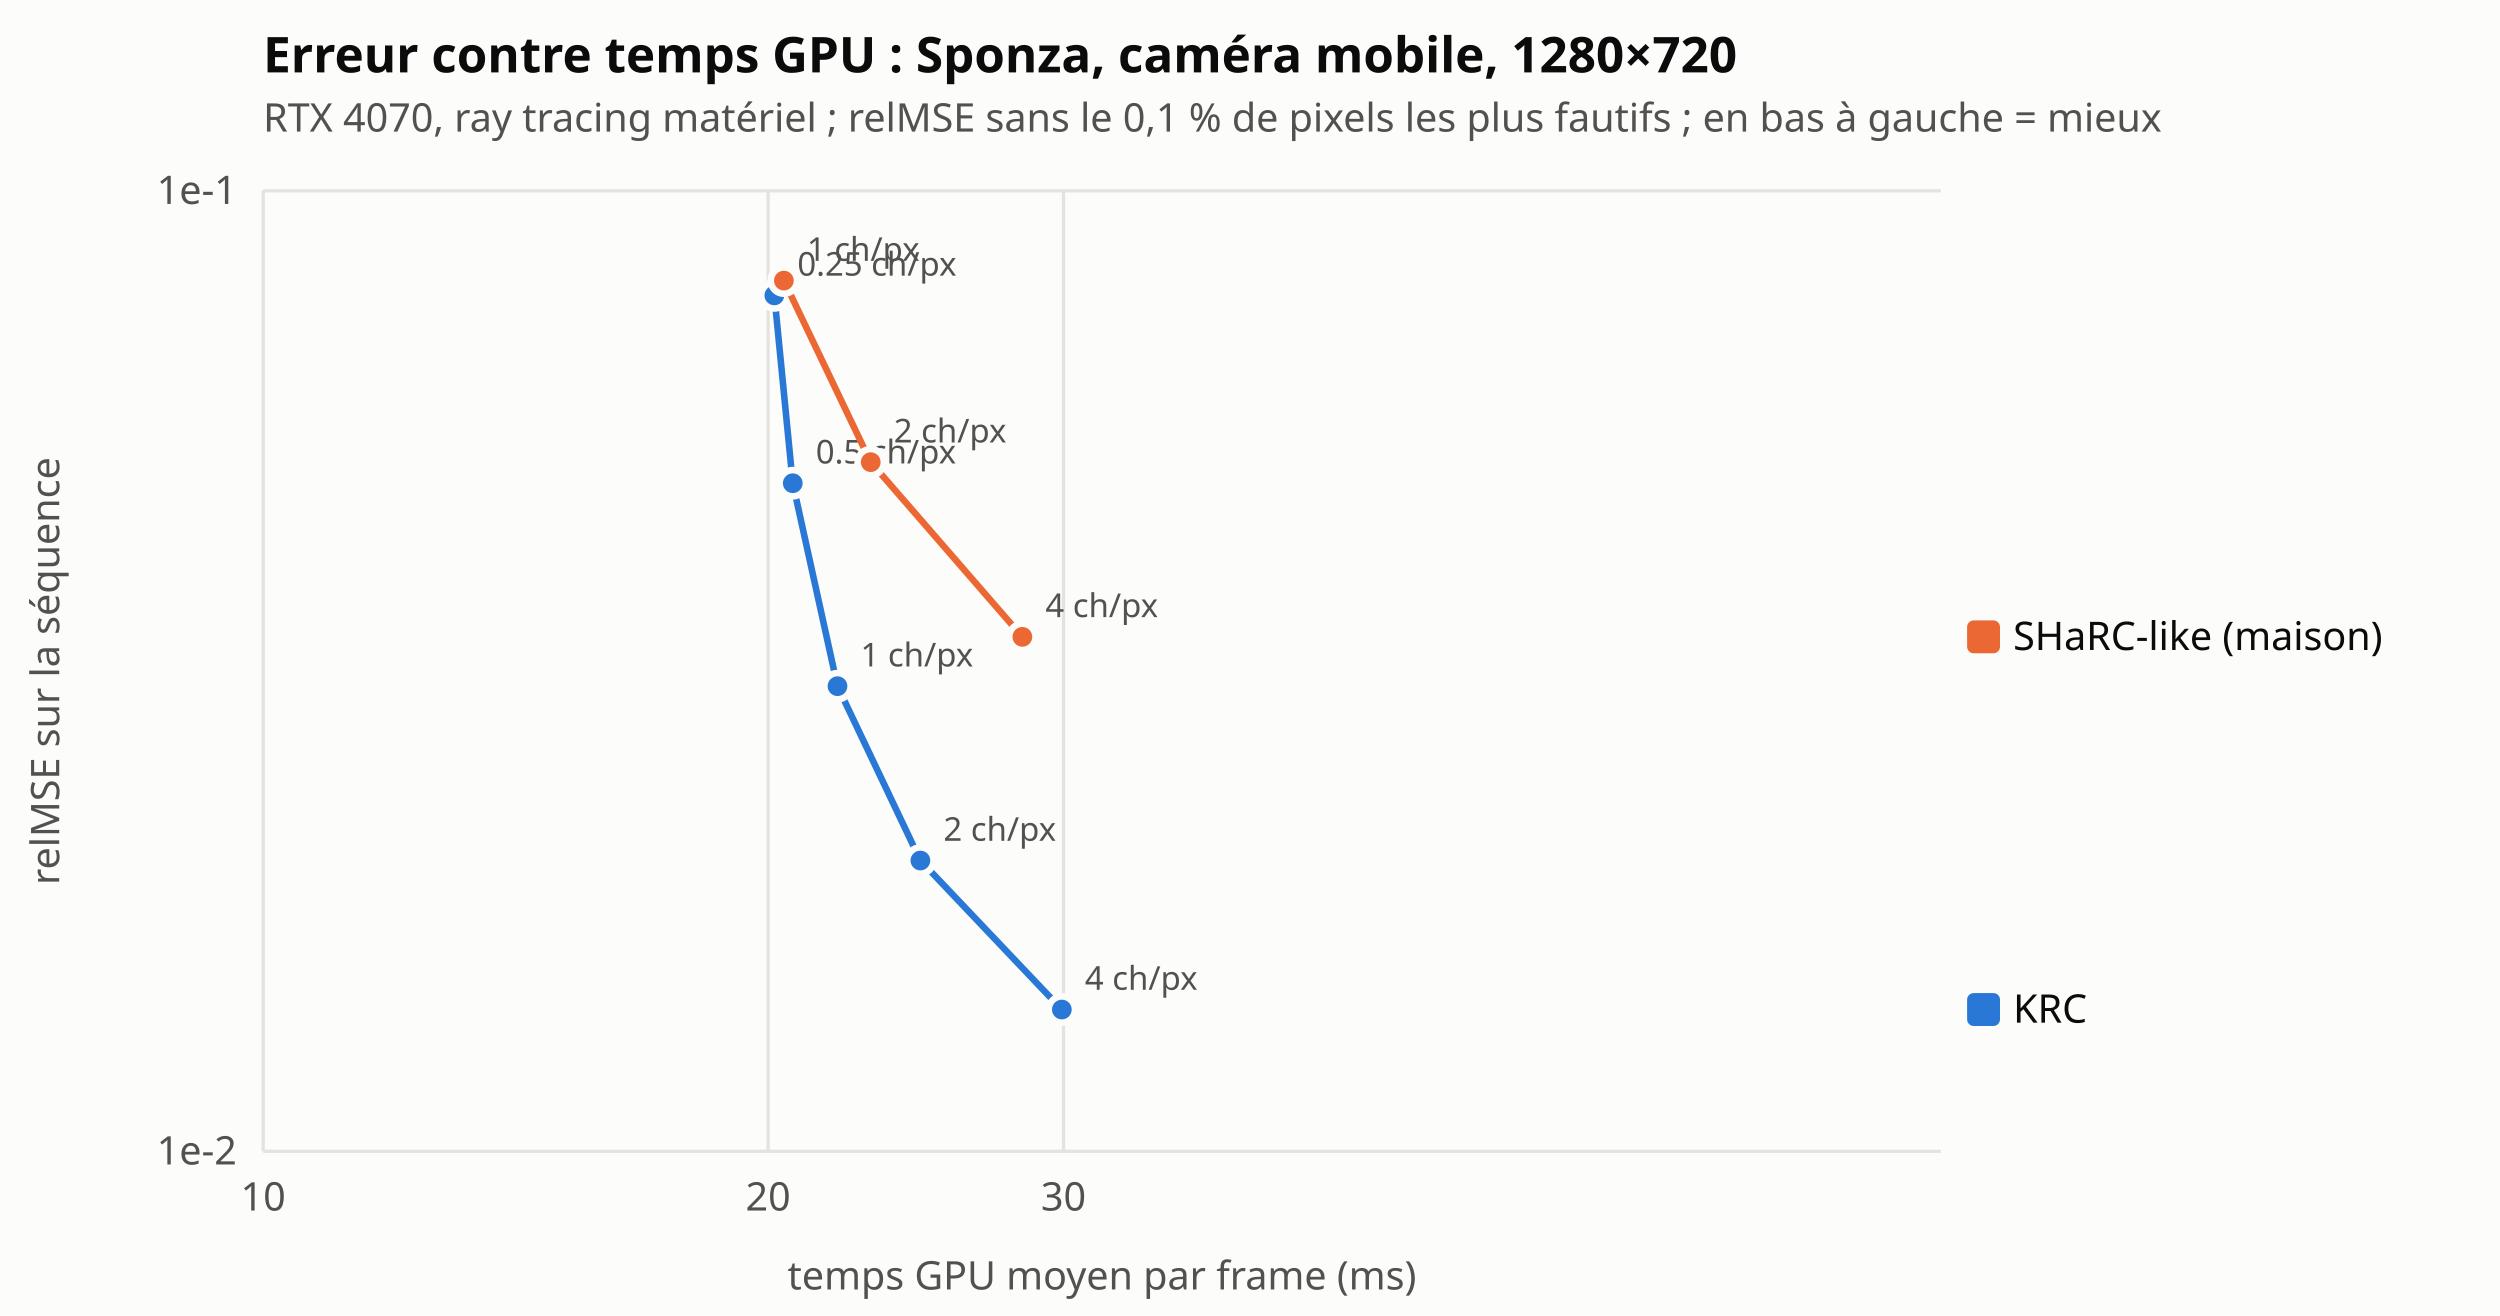
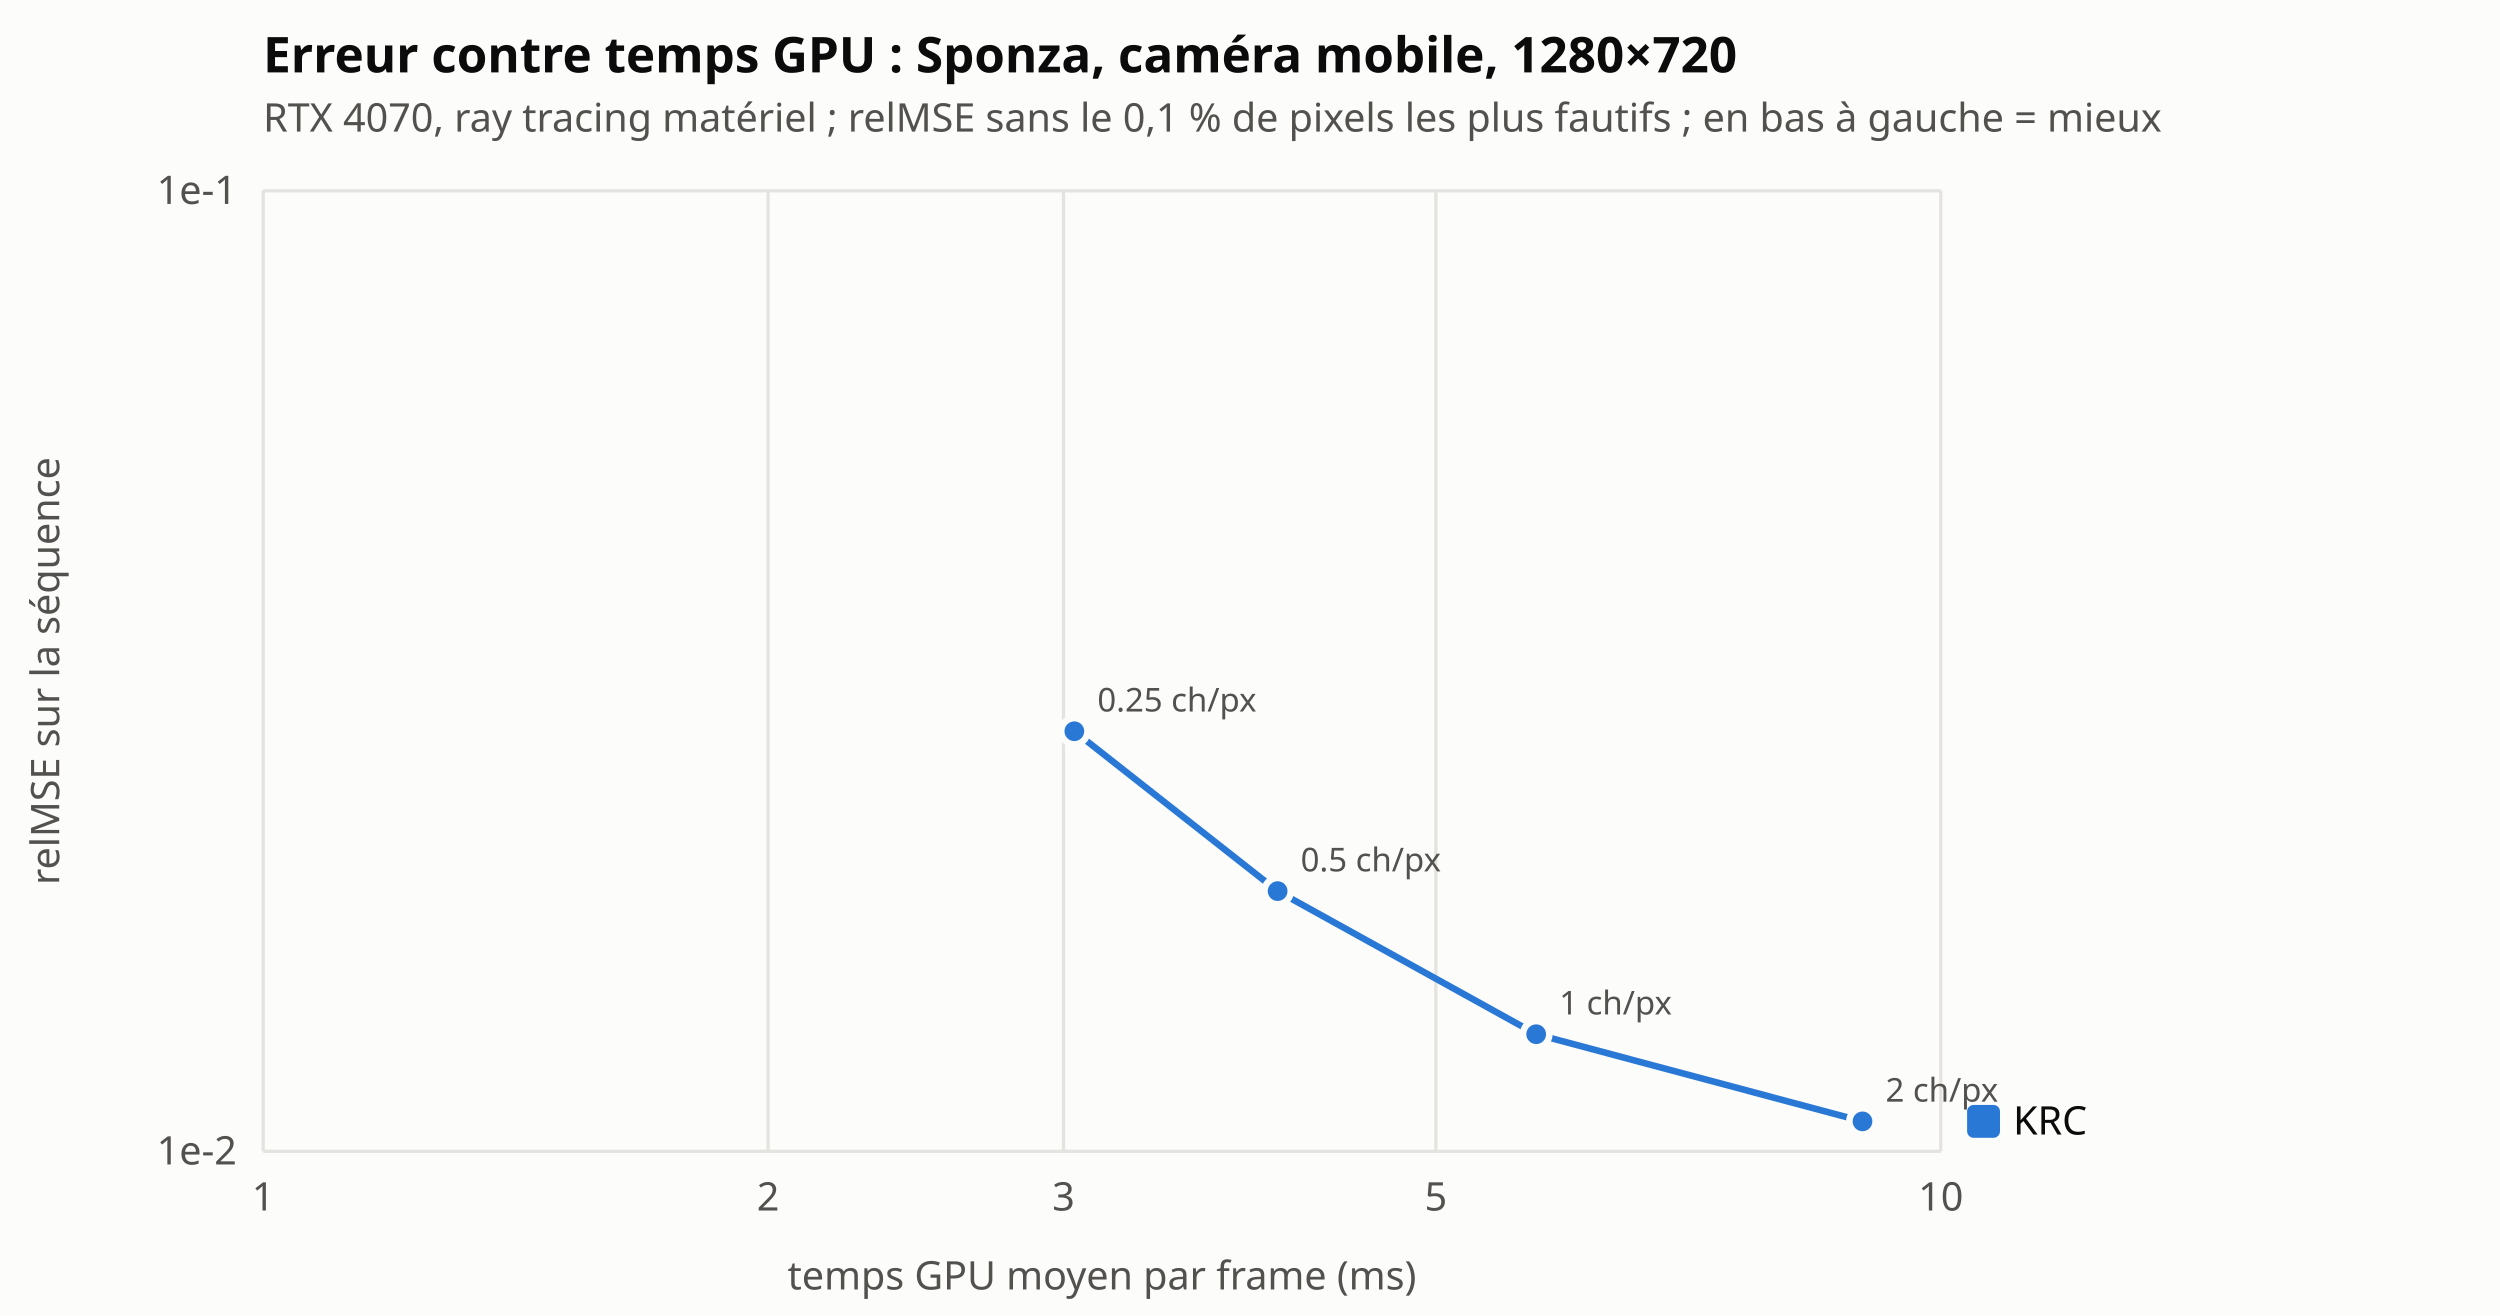
<svg xmlns="http://www.w3.org/2000/svg" viewBox="0 0 760 400" font-family="system-ui, sans-serif" font-size="12">
  <rect width="760" height="400" fill="#fcfcfb" />
  <text x="80" y="22" font-size="15" font-weight="600" fill="#0b0b0b">Erreur contre temps GPU : Sponza, caméra mobile, 1280×720</text>
  <text x="80" y="40" fill="#52514e">RTX 4070, ray tracing matériel ; relMSE sans le 0,1 % de pixels les plus fautifs ; en bas à gauche = mieux</text>
  <line x1="80" x2="590" y1="350.0" y2="350.0" stroke="#e4e3df" />
  <text x="72" y="354.0" text-anchor="end" fill="#52514e">1e-2</text>
  <line x1="80" x2="590" y1="58.0" y2="58.0" stroke="#e4e3df" />
  <text x="72" y="62.0" text-anchor="end" fill="#52514e">1e-1</text>
  <line x1="80.0" x2="80.0" y1="58" y2="350" stroke="#e4e3df" />
-   <text x="80.0" y="368" text-anchor="middle" fill="#52514e">10</text>
+   <text x="80.0" y="368" text-anchor="middle" fill="#52514e">1</text>
  <line x1="233.5" x2="233.5" y1="58" y2="350" stroke="#e4e3df" />
-   <text x="233.5" y="368" text-anchor="middle" fill="#52514e">20</text>
+   <text x="233.5" y="368" text-anchor="middle" fill="#52514e">2</text>
  <line x1="323.3" x2="323.3" y1="58" y2="350" stroke="#e4e3df" />
-   <text x="323.3" y="368" text-anchor="middle" fill="#52514e">30</text>
+   <text x="323.3" y="368" text-anchor="middle" fill="#52514e">3</text>
+   <line x1="436.5" x2="436.5" y1="58" y2="350" stroke="#e4e3df" />
+   <text x="436.5" y="368" text-anchor="middle" fill="#52514e">5</text>
+   <line x1="590.0" x2="590.0" y1="58" y2="350" stroke="#e4e3df" />
+   <text x="590.0" y="368" text-anchor="middle" fill="#52514e">10</text>
  <text x="335.0" y="392" text-anchor="middle" fill="#52514e">temps GPU moyen par frame (ms)</text>
  <text transform="translate(18 204.0) rotate(-90)" text-anchor="middle" fill="#52514e">relMSE sur la séquence</text>
-   <polyline points="235.4,89.8 241.0,146.9 254.6,208.6 279.8,261.6 322.8,306.9" fill="none" stroke="#2a78d6" stroke-width="2" />
-   <circle cx="235.4" cy="89.8" r="4" fill="#2a78d6" stroke="#fcfcfb" stroke-width="2" />
-   <text x="242.4" y="83.8" fill="#52514e" font-size="10">0.25 ch/px</text>
-   <circle cx="241.0" cy="146.9" r="4" fill="#2a78d6" stroke="#fcfcfb" stroke-width="2" />
-   <text x="248.0" y="140.9" fill="#52514e" font-size="10">0.5 ch/px</text>
-   <circle cx="254.6" cy="208.6" r="4" fill="#2a78d6" stroke="#fcfcfb" stroke-width="2" />
-   <text x="261.6" y="202.6" fill="#52514e" font-size="10">1 ch/px</text>
-   <circle cx="279.8" cy="261.6" r="4" fill="#2a78d6" stroke="#fcfcfb" stroke-width="2" />
-   <text x="286.8" y="255.6" fill="#52514e" font-size="10">2 ch/px</text>
-   <circle cx="322.8" cy="306.9" r="4" fill="#2a78d6" stroke="#fcfcfb" stroke-width="2" />
-   <text x="329.8" y="300.9" fill="#52514e" font-size="10">4 ch/px</text>
-   <polyline points="238.3,85.3 264.7,140.5 310.8,193.6" fill="none" stroke="#eb6834" stroke-width="2" />
-   <circle cx="238.3" cy="85.3" r="4" fill="#eb6834" stroke="#fcfcfb" stroke-width="2" />
-   <text x="245.3" y="79.3" fill="#52514e" font-size="10">1 ch/px</text>
-   <circle cx="264.7" cy="140.5" r="4" fill="#eb6834" stroke="#fcfcfb" stroke-width="2" />
-   <text x="271.7" y="134.5" fill="#52514e" font-size="10">2 ch/px</text>
-   <circle cx="310.8" cy="193.6" r="4" fill="#eb6834" stroke="#fcfcfb" stroke-width="2" />
-   <text x="317.8" y="187.6" fill="#52514e" font-size="10">4 ch/px</text>
-   <rect x="598" y="188.6" width="10" height="10" rx="2" fill="#eb6834" />
-   <text x="612" y="197.6" fill="#0b0b0b">SHaRC-like (maison)</text>
-   <rect x="598" y="301.9" width="10" height="10" rx="2" fill="#2a78d6" />
-   <text x="612" y="310.9" fill="#0b0b0b">KRC</text>
+   <polyline points="326.6,222.3 388.4,270.9 467.0,314.4 566.2,340.9" fill="none" stroke="#2a78d6" stroke-width="2" />
+   <circle cx="326.6" cy="222.3" r="4" fill="#2a78d6" stroke="#fcfcfb" stroke-width="2" />
+   <text x="333.6" y="216.3" fill="#52514e" font-size="10">0.25 ch/px</text>
+   <circle cx="388.4" cy="270.9" r="4" fill="#2a78d6" stroke="#fcfcfb" stroke-width="2" />
+   <text x="395.4" y="264.9" fill="#52514e" font-size="10">0.5 ch/px</text>
+   <circle cx="467.0" cy="314.4" r="4" fill="#2a78d6" stroke="#fcfcfb" stroke-width="2" />
+   <text x="474.0" y="308.4" fill="#52514e" font-size="10">1 ch/px</text>
+   <circle cx="566.2" cy="340.9" r="4" fill="#2a78d6" stroke="#fcfcfb" stroke-width="2" />
+   <text x="573.2" y="334.9" fill="#52514e" font-size="10">2 ch/px</text>
+   <rect x="598" y="335.9" width="10" height="10" rx="2" fill="#2a78d6" />
+   <text x="612" y="344.9" fill="#0b0b0b">KRC</text>
</svg>
